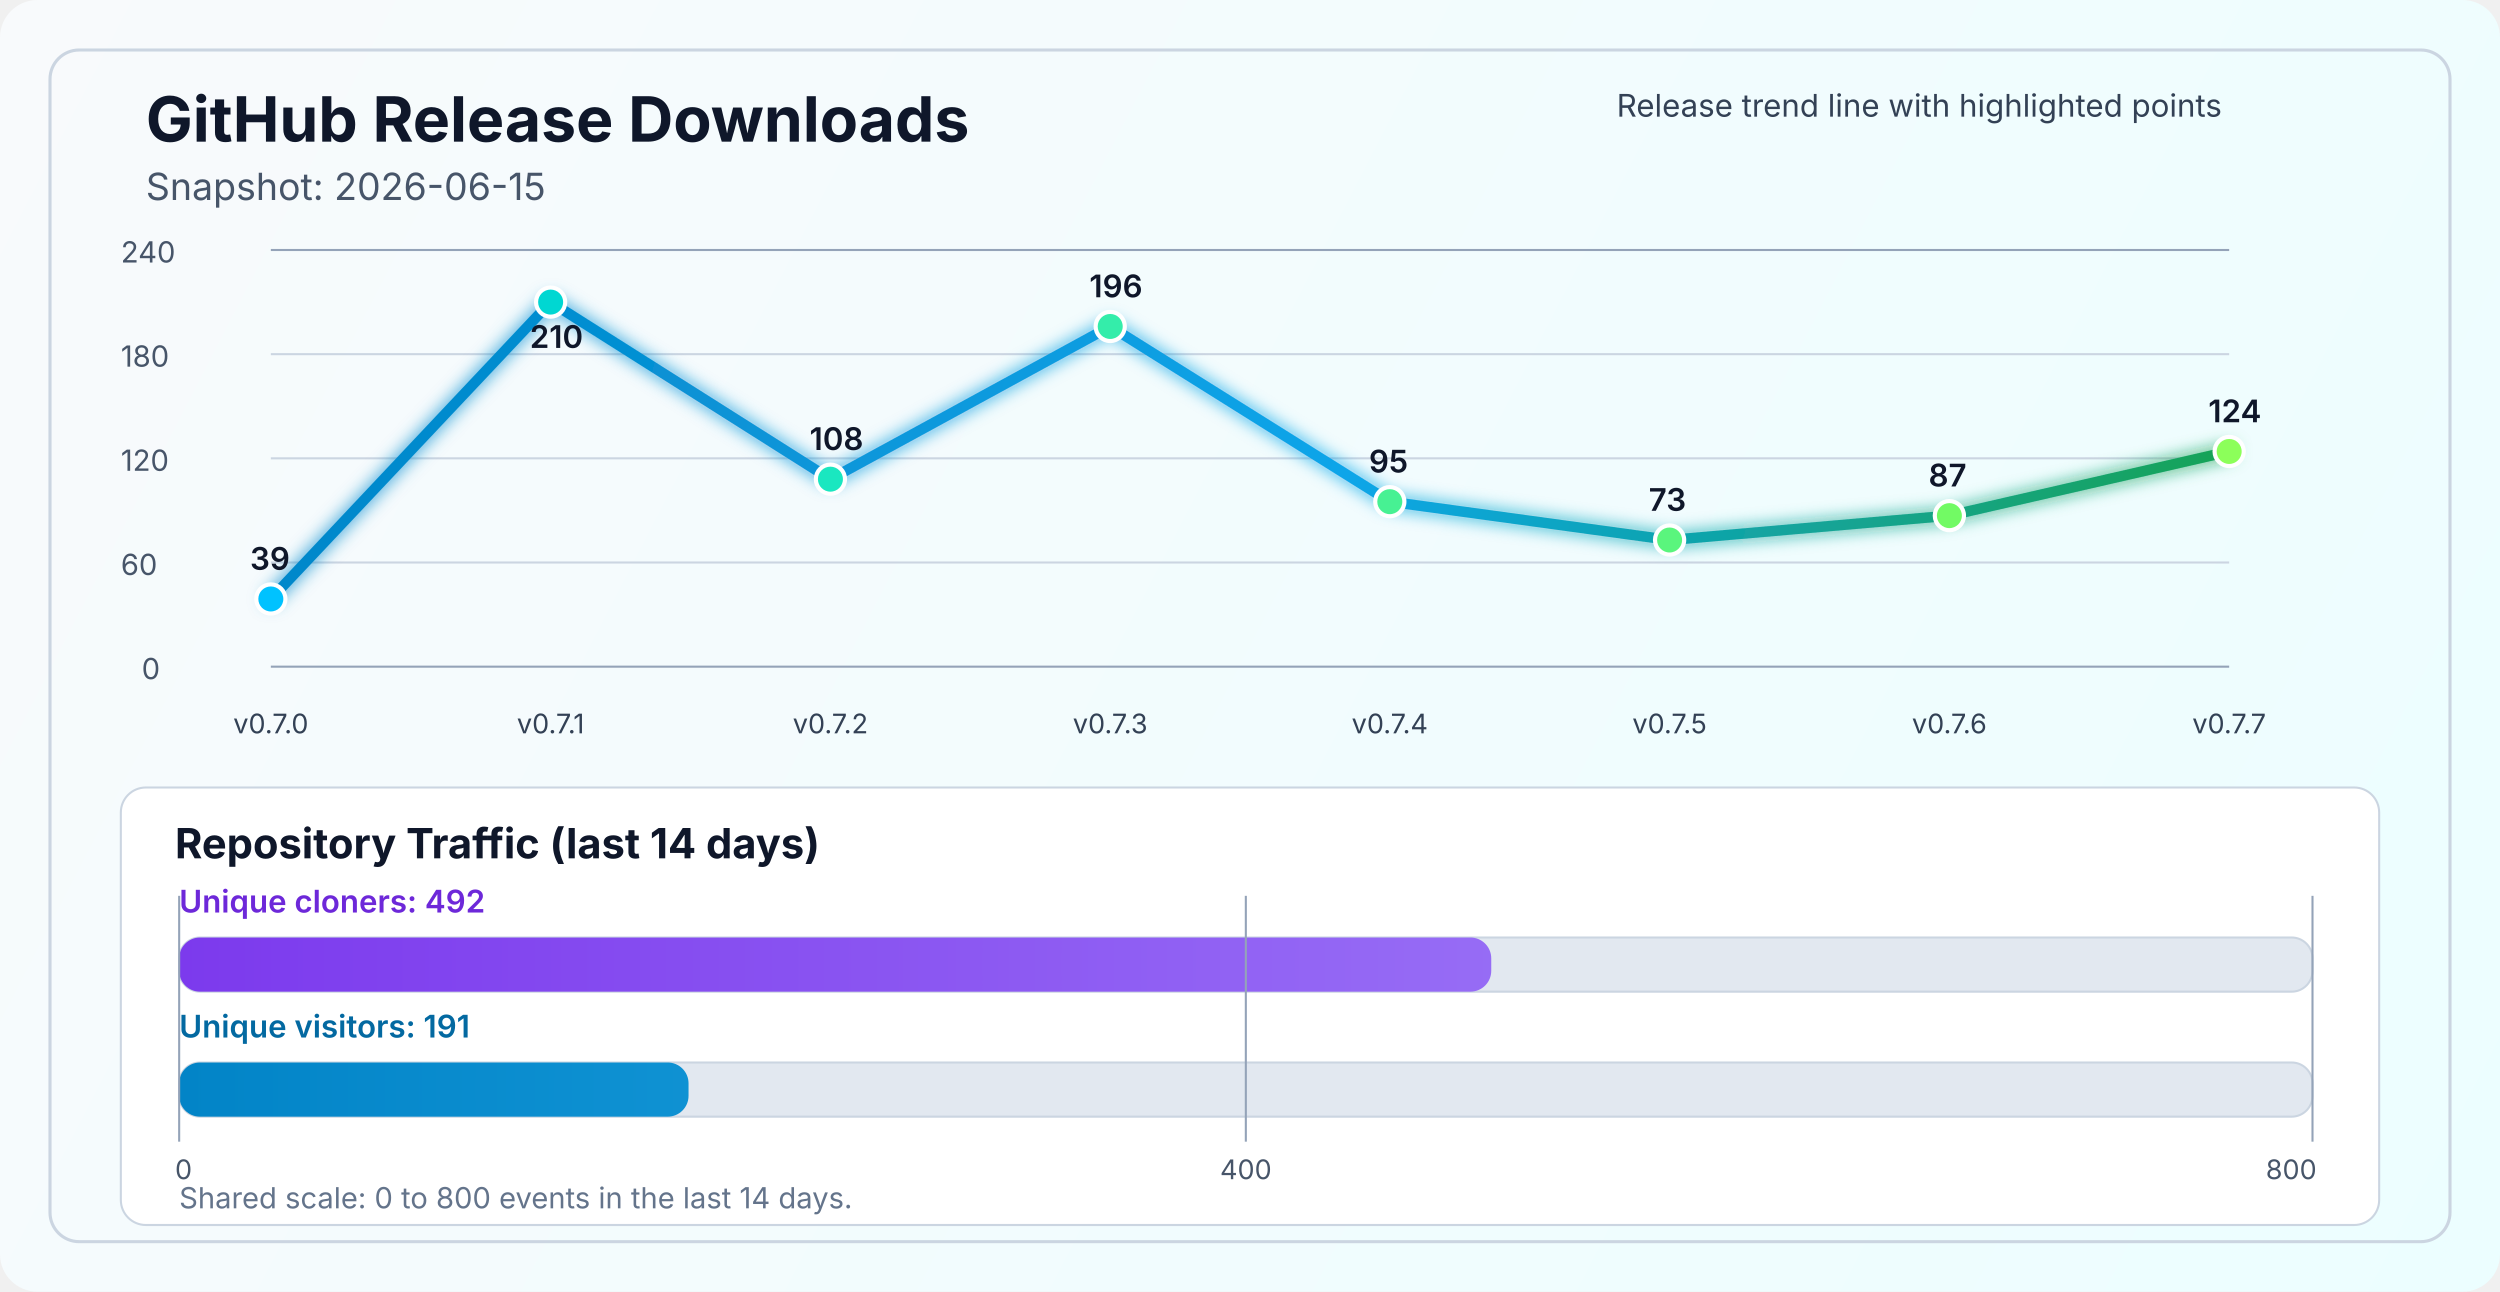
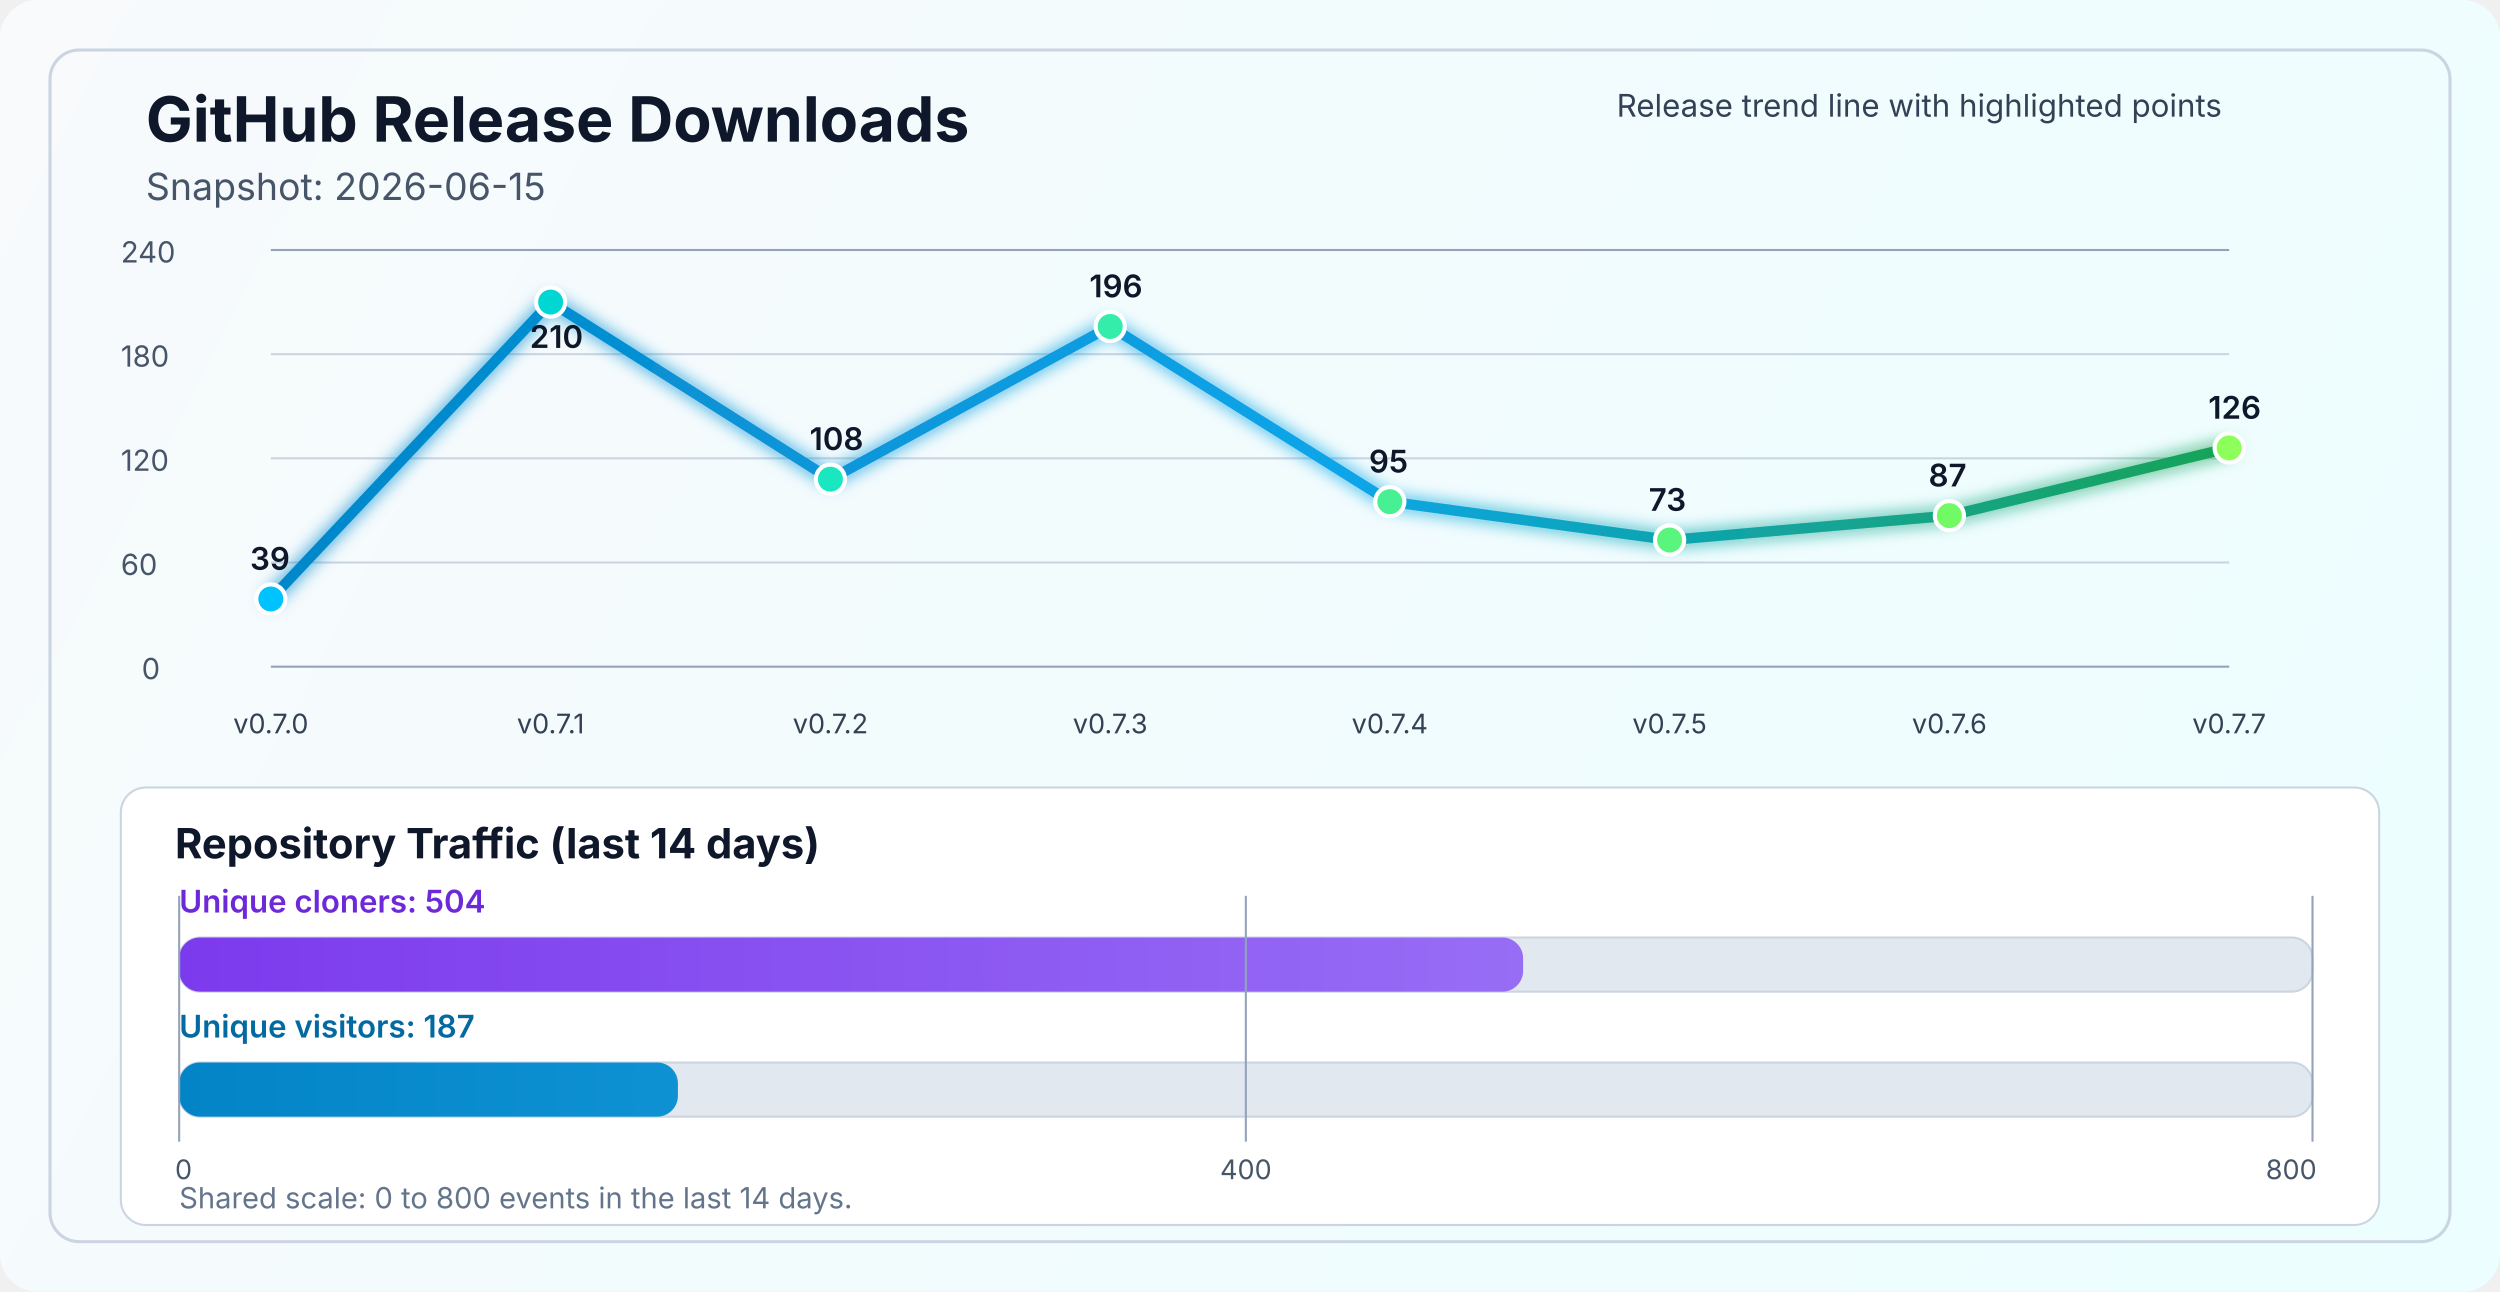
<svg xmlns="http://www.w3.org/2000/svg" width="1200" height="620" viewBox="0 0 1200 620" fill="none" role="img" aria-labelledby="title desc">
  <defs>
    <linearGradient id="bg" x1="0" y1="0" x2="1200" y2="620" gradientUnits="userSpaceOnUse">
      <stop stop-color="#F8FAFC" />
      <stop offset="1" stop-color="#ECFEFF" />
    </linearGradient>
    <linearGradient id="line" x1="130" y1="86" x2="1070" y2="340" gradientUnits="userSpaceOnUse">
      <stop stop-color="#0284C7" />
      <stop offset="0.55" stop-color="#0EA5E9" />
      <stop offset="1" stop-color="#16A34A" />
    </linearGradient>
    <linearGradient id="cloneFill" x1="86" y1="450" x2="1110" y2="450" gradientUnits="userSpaceOnUse">
      <stop stop-color="#7C3AED" />
      <stop offset="1" stop-color="#A78BFA" />
    </linearGradient>
    <linearGradient id="viewFill" x1="86" y1="482" x2="1110" y2="482" gradientUnits="userSpaceOnUse">
      <stop stop-color="#0284C7" />
      <stop offset="1" stop-color="#38BDF8" />
    </linearGradient>
    <filter id="glow" x="-50%" y="-50%" width="200%" height="200%">
      <feGaussianBlur stdDeviation="4" result="blur" />
      <feMerge>
        <feMergeNode in="blur" />
        <feMergeNode in="SourceGraphic" />
      </feMerge>
    </filter>
  </defs>
  <rect width="1200" height="620" rx="18" fill="url(#bg)" />
  <rect x="24" y="24" width="1152" height="572" rx="14" stroke="#CBD5E1" stroke-width="1.5" />
  <text x="70" y="68" fill="#0F172A" font-size="30" font-family="SF Pro Display, -apple-system, BlinkMacSystemFont, Segoe UI, sans-serif" font-weight="700">GitHub Release Downloads</text>
  <text x="70" y="96" fill="#475569" font-size="18" font-family="SF Pro Text, -apple-system, BlinkMacSystemFont, Segoe UI, sans-serif">Snapshot: 2026-06-15</text>
  <line x1="130" y1="320.0" x2="1070" y2="320.0" stroke="#94A3B8" stroke-width="1" />
  <line x1="130" y1="270.0" x2="1070" y2="270.0" stroke="#CBD5E1" stroke-width="1" />
  <line x1="130" y1="220.0" x2="1070" y2="220.0" stroke="#CBD5E1" stroke-width="1" />
  <line x1="130" y1="170.0" x2="1070" y2="170.0" stroke="#CBD5E1" stroke-width="1" />
  <line x1="130" y1="120.0" x2="1070" y2="120.0" stroke="#94A3B8" stroke-width="1" />
  <text x="68" y="326.0" fill="#475569" font-size="14" font-family="SF Pro Text, -apple-system, BlinkMacSystemFont, Segoe UI, sans-serif">0</text>
  <text x="58" y="276.0" fill="#475569" font-size="14" font-family="SF Pro Text, -apple-system, BlinkMacSystemFont, Segoe UI, sans-serif">60</text>
  <text x="58" y="226.0" fill="#475569" font-size="14" font-family="SF Pro Text, -apple-system, BlinkMacSystemFont, Segoe UI, sans-serif">120</text>
  <text x="58" y="176.0" fill="#475569" font-size="14" font-family="SF Pro Text, -apple-system, BlinkMacSystemFont, Segoe UI, sans-serif">180</text>
  <text x="58" y="126.0" fill="#475569" font-size="14" font-family="SF Pro Text, -apple-system, BlinkMacSystemFont, Segoe UI, sans-serif">240</text>
-   <polyline points="130.0,287.5 264.3,145.0 398.6,230.0 532.9,156.7 667.1,240.8 801.4,259.2 935.7,247.5 1070.0,216.7" fill="none" stroke="url(#line)" stroke-width="5" stroke-linecap="round" stroke-linejoin="round" filter="url(#glow)" />
+   <polyline points="130.0,287.5 264.3,145.0 398.6,230.0 532.9,156.7 667.1,240.8 801.4,259.2 935.7,247.5 1070.0,215.0" fill="none" stroke="url(#line)" stroke-width="5" stroke-linecap="round" stroke-linejoin="round" filter="url(#glow)" />
  <circle cx="130.0" cy="287.5" r="7" fill="#00C2FF" stroke="#FFFFFF" stroke-width="2" />
  <circle cx="264.3" cy="145.0" r="7" fill="#00D7D2" stroke="#FFFFFF" stroke-width="2" />
  <circle cx="398.6" cy="230.0" r="7" fill="#1AE7C0" stroke="#FFFFFF" stroke-width="2" />
  <circle cx="532.9" cy="156.7" r="7" fill="#34EDAA" stroke="#FFFFFF" stroke-width="2" />
  <circle cx="667.1" cy="240.8" r="7" fill="#47F193" stroke="#FFFFFF" stroke-width="2" />
  <circle cx="801.4" cy="259.2" r="7" fill="#5AF57D" stroke="#FFFFFF" stroke-width="2" />
  <circle cx="935.7" cy="247.5" r="7" fill="#72FA64" stroke="#FFFFFF" stroke-width="2" />
-   <circle cx="1070.0" cy="216.7" r="7" fill="#8CFF5A" stroke="#FFFFFF" stroke-width="2" />
+   <circle cx="1070.0" cy="215.0" r="7" fill="#8CFF5A" stroke="#FFFFFF" stroke-width="2" />
  <text x="130.0" y="352" text-anchor="middle" fill="#334155" font-size="13" font-family="SF Pro Text, -apple-system, BlinkMacSystemFont, Segoe UI, sans-serif">v0.7.0</text>
  <text x="264.3" y="352" text-anchor="middle" fill="#334155" font-size="13" font-family="SF Pro Text, -apple-system, BlinkMacSystemFont, Segoe UI, sans-serif">v0.7.1</text>
  <text x="398.6" y="352" text-anchor="middle" fill="#334155" font-size="13" font-family="SF Pro Text, -apple-system, BlinkMacSystemFont, Segoe UI, sans-serif">v0.7.2</text>
  <text x="532.9" y="352" text-anchor="middle" fill="#334155" font-size="13" font-family="SF Pro Text, -apple-system, BlinkMacSystemFont, Segoe UI, sans-serif">v0.7.3</text>
  <text x="667.1" y="352" text-anchor="middle" fill="#334155" font-size="13" font-family="SF Pro Text, -apple-system, BlinkMacSystemFont, Segoe UI, sans-serif">v0.7.4</text>
  <text x="801.4" y="352" text-anchor="middle" fill="#334155" font-size="13" font-family="SF Pro Text, -apple-system, BlinkMacSystemFont, Segoe UI, sans-serif">v0.7.5</text>
  <text x="935.7" y="352" text-anchor="middle" fill="#334155" font-size="13" font-family="SF Pro Text, -apple-system, BlinkMacSystemFont, Segoe UI, sans-serif">v0.7.6</text>
  <text x="1070.0" y="352" text-anchor="middle" fill="#334155" font-size="13" font-family="SF Pro Text, -apple-system, BlinkMacSystemFont, Segoe UI, sans-serif">v0.7.7</text>
  <text x="120.0" y="273.5" fill="#0F172A" font-size="15" font-family="SF Pro Text, -apple-system, BlinkMacSystemFont, Segoe UI, sans-serif" font-weight="600">39</text>
  <text x="254.3" y="167.0" fill="#0F172A" font-size="15" font-family="SF Pro Text, -apple-system, BlinkMacSystemFont, Segoe UI, sans-serif" font-weight="600">210</text>
  <text x="388.6" y="216.0" fill="#0F172A" font-size="15" font-family="SF Pro Text, -apple-system, BlinkMacSystemFont, Segoe UI, sans-serif" font-weight="600">108</text>
  <text x="522.9" y="142.7" fill="#0F172A" font-size="15" font-family="SF Pro Text, -apple-system, BlinkMacSystemFont, Segoe UI, sans-serif" font-weight="600">196</text>
  <text x="657.1" y="226.8" fill="#0F172A" font-size="15" font-family="SF Pro Text, -apple-system, BlinkMacSystemFont, Segoe UI, sans-serif" font-weight="600">95</text>
  <text x="791.4" y="245.2" fill="#0F172A" font-size="15" font-family="SF Pro Text, -apple-system, BlinkMacSystemFont, Segoe UI, sans-serif" font-weight="600">73</text>
  <text x="925.7" y="233.5" fill="#0F172A" font-size="15" font-family="SF Pro Text, -apple-system, BlinkMacSystemFont, Segoe UI, sans-serif" font-weight="600">87</text>
-   <text x="1060.0" y="202.7" fill="#0F172A" font-size="15" font-family="SF Pro Text, -apple-system, BlinkMacSystemFont, Segoe UI, sans-serif" font-weight="600">124</text>
+   <text x="1060.0" y="201.0" fill="#0F172A" font-size="15" font-family="SF Pro Text, -apple-system, BlinkMacSystemFont, Segoe UI, sans-serif" font-weight="600">126</text>
  <text x="776" y="56" fill="#334155" font-size="15" font-family="SF Pro Text, -apple-system, BlinkMacSystemFont, Segoe UI, sans-serif">Release trend line with highlighted points</text>
  <rect x="58" y="378" width="1084" height="210" rx="12" fill="#FFFFFF" stroke="#CBD5E1" stroke-width="1" />
  <text x="84" y="412" fill="#0F172A" font-size="20" font-family="SF Pro Text, -apple-system, BlinkMacSystemFont, Segoe UI, sans-serif" font-weight="700">Repository Traffic (last 14 days)</text>
-   <text x="86" y="438" fill="#6D28D9" font-size="15" font-family="SF Pro Text, -apple-system, BlinkMacSystemFont, Segoe UI, sans-serif" font-weight="600">Unique cloners: 492</text>
+   <text x="86" y="438" fill="#6D28D9" font-size="15" font-family="SF Pro Text, -apple-system, BlinkMacSystemFont, Segoe UI, sans-serif" font-weight="600">Unique cloners: 504</text>
  <rect x="86" y="450" width="1024" height="26" rx="10" fill="#E2E8F0" stroke="#CBD5E1" stroke-width="1" />
-   <rect x="86" y="450" width="629.8" height="26" rx="10" fill="url(#cloneFill)" />
-   <text x="86" y="498" fill="#0369A1" font-size="15" font-family="SF Pro Text, -apple-system, BlinkMacSystemFont, Segoe UI, sans-serif" font-weight="600">Unique visitors: 191</text>
+   <rect x="86" y="450" width="645.1" height="26" rx="10" fill="url(#cloneFill)" />
+   <text x="86" y="498" fill="#0369A1" font-size="15" font-family="SF Pro Text, -apple-system, BlinkMacSystemFont, Segoe UI, sans-serif" font-weight="600">Unique visitors: 187</text>
  <rect x="86" y="510" width="1024" height="26" rx="10" fill="#E2E8F0" stroke="#CBD5E1" stroke-width="1" />
-   <rect x="86" y="510" width="244.5" height="26" rx="10" fill="url(#viewFill)" />
+   <rect x="86" y="510" width="239.4" height="26" rx="10" fill="url(#viewFill)" />
  <line x1="86" y1="430" x2="86" y2="548" stroke="#94A3B8" stroke-width="1" />
  <line x1="598.0" y1="430" x2="598.0" y2="548" stroke="#94A3B8" stroke-width="1" />
  <line x1="1110" y1="430" x2="1110" y2="548" stroke="#94A3B8" stroke-width="1" />
  <text x="84" y="566" text-anchor="start" fill="#475569" font-size="13" font-family="SF Pro Text, -apple-system, BlinkMacSystemFont, Segoe UI, sans-serif">0</text>
  <text x="598.0" y="566" text-anchor="middle" fill="#475569" font-size="13" font-family="SF Pro Text, -apple-system, BlinkMacSystemFont, Segoe UI, sans-serif">400</text>
  <text x="1112" y="566" text-anchor="end" fill="#475569" font-size="13" font-family="SF Pro Text, -apple-system, BlinkMacSystemFont, Segoe UI, sans-serif">800</text>
  <text x="86" y="580" fill="#64748B" font-size="14" font-family="SF Pro Text, -apple-system, BlinkMacSystemFont, Segoe UI, sans-serif">Shared scale: 0 to 800 events in the last 14 days.</text>
</svg>
